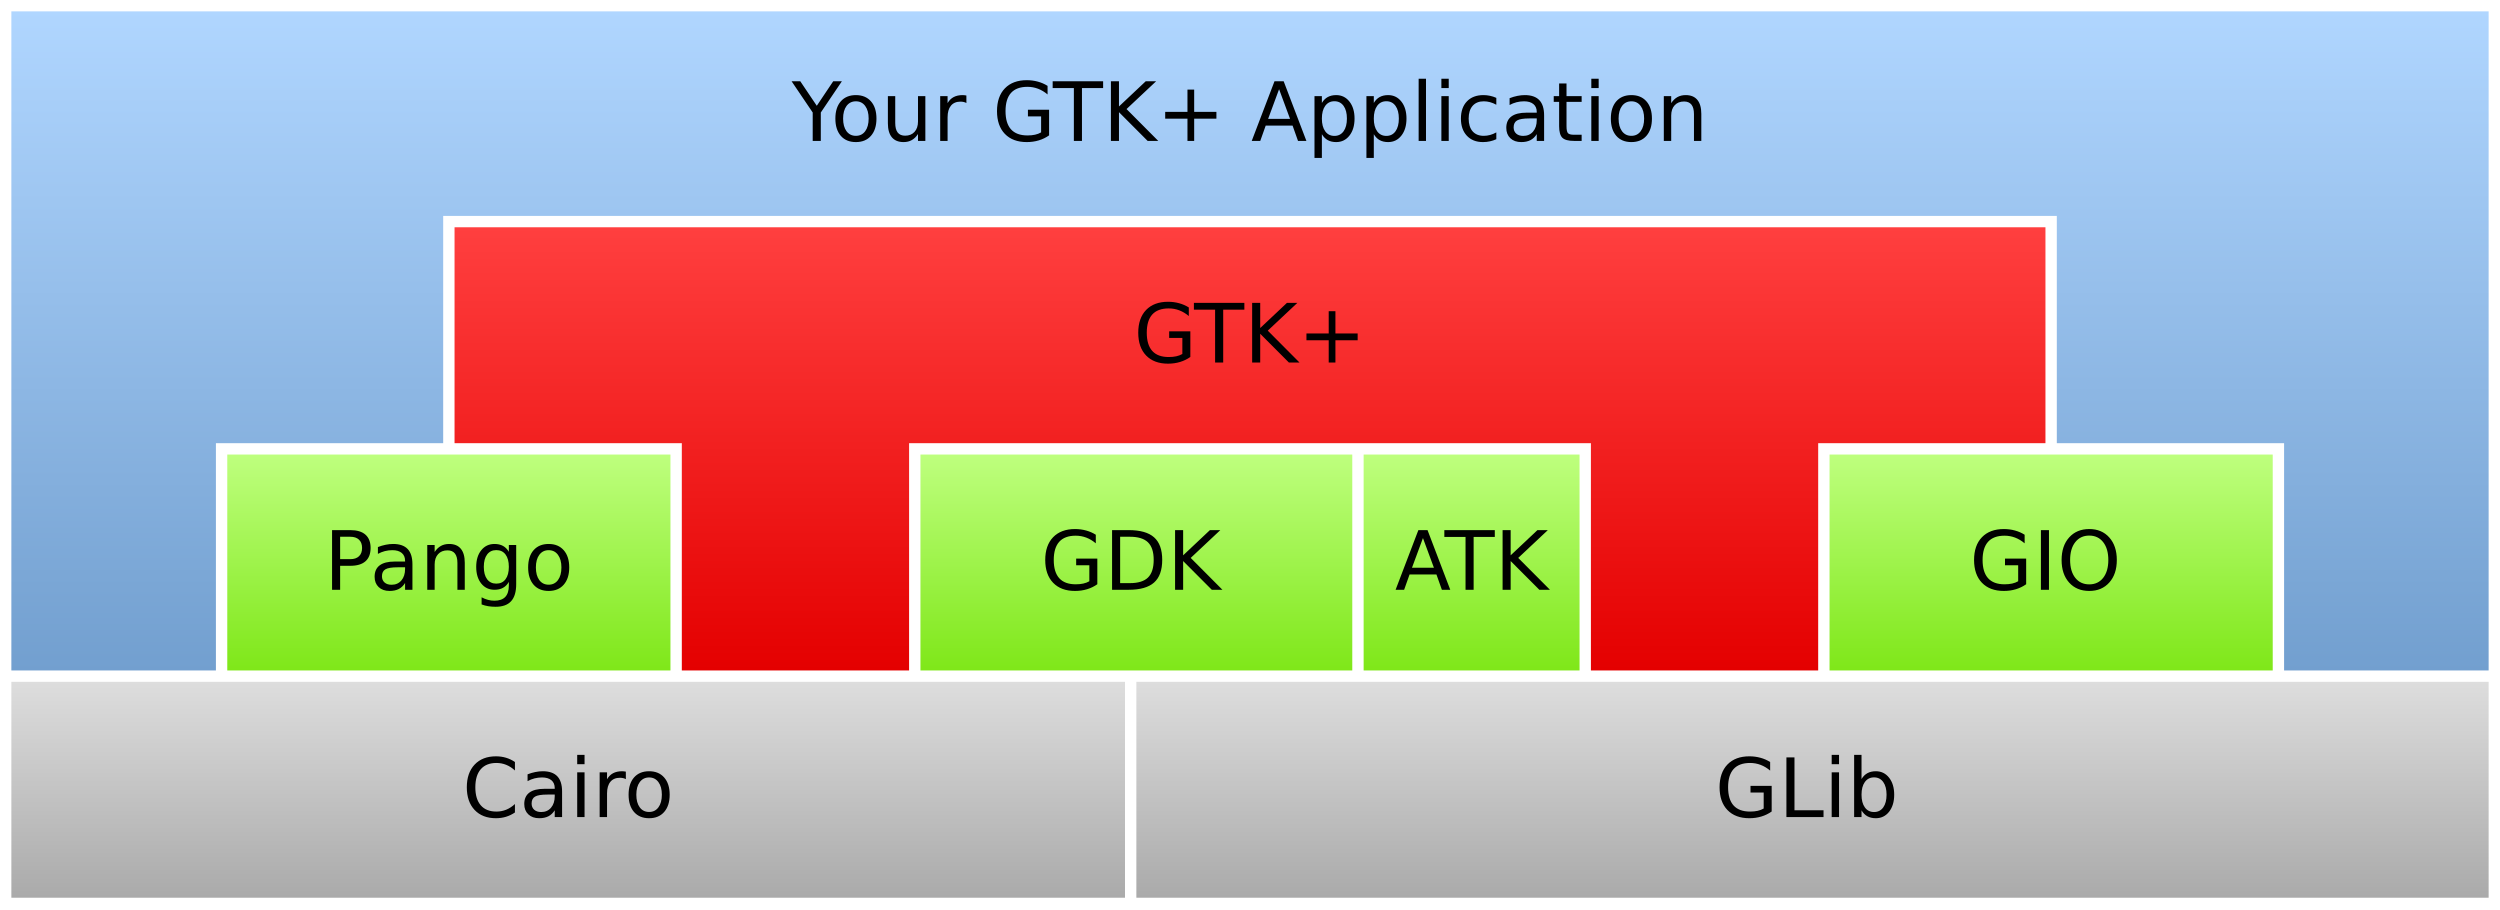
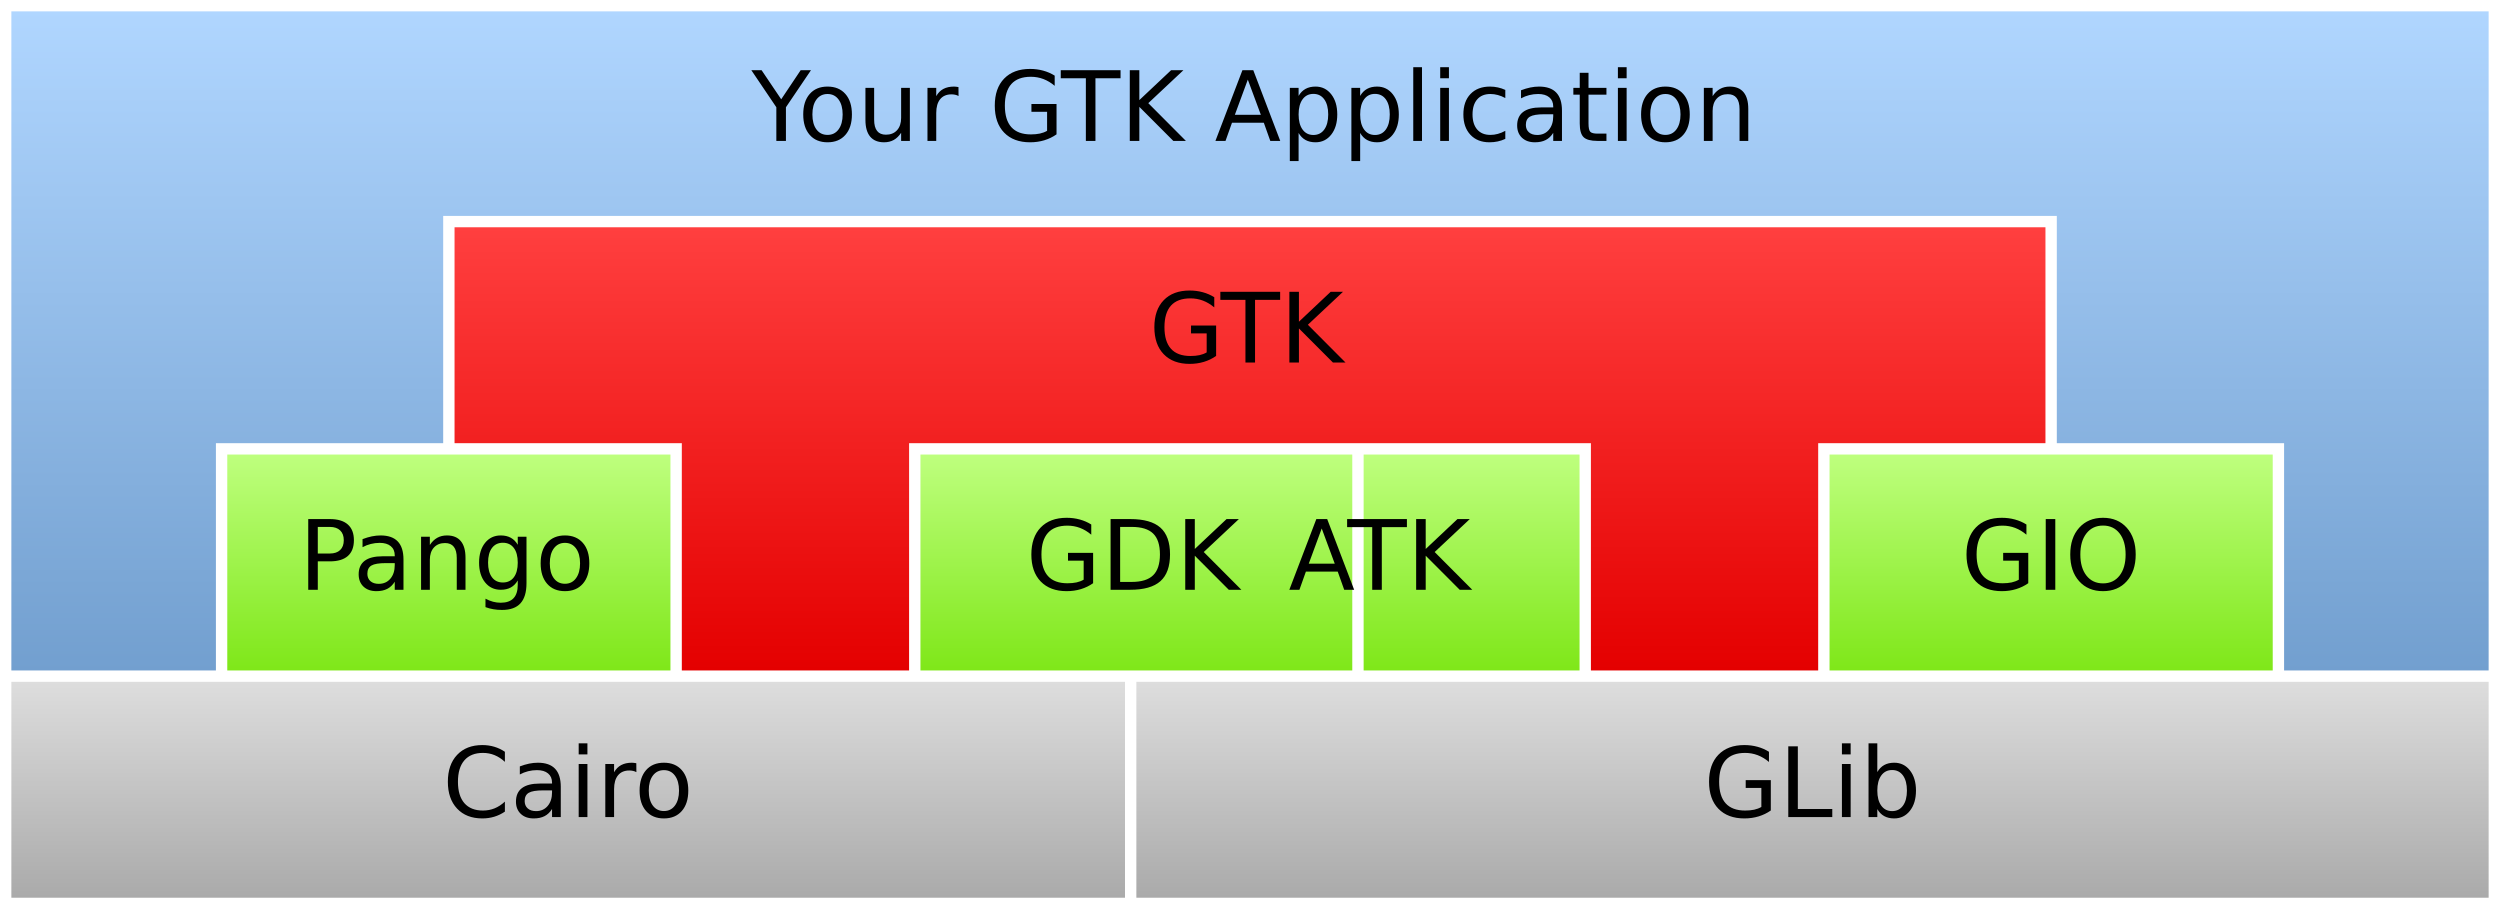
- <svg xmlns="http://www.w3.org/2000/svg" version="1.1" width="1100" height="400">
-   <defs>
+ <svg xmlns="http://www.w3.org/2000/svg" version="1.1" width="1100" height="400" id="svg82">
+   <defs id="defs24">
    <linearGradient id="gtk-grey" x1="0" y1="1" x2="6.123031769111886e-17" y2="0">
-       <stop offset="0%" stop-color="#aaaaaa" />
-       <stop offset="100%" stop-color="#dddddd" />
+       <stop offset="0%" stop-color="#aaaaaa" id="stop4" />
+       <stop offset="100%" stop-color="#dddddd" id="stop6" />
    </linearGradient>
    <linearGradient id="gtk-blue" x1="0" y1="1" x2="6.123031769111886e-17" y2="0">
-       <stop offset="0%" stop-color="#729fcf" />
-       <stop offset="100%" stop-color="#b0d6ff" />
+       <stop offset="0%" stop-color="#729fcf" id="stop9" />
+       <stop offset="100%" stop-color="#b0d6ff" id="stop11" />
    </linearGradient>
    <linearGradient id="gtk-green" x1="0" y1="1" x2="6.123031769111886e-17" y2="0">
-       <stop offset="0%" stop-color="#7fe719" />
-       <stop offset="100%" stop-color="#beff7e" />
+       <stop offset="0%" stop-color="#7fe719" id="stop14" />
+       <stop offset="100%" stop-color="#beff7e" id="stop16" />
    </linearGradient>
-     <linearGradient id="gtk-red" x1="0" y1="1" x2="6.123031769111886e-17" y2="0">
-       <stop offset="0%" stop-color="#e40000" />
-       <stop offset="100%" stop-color="#ff3f3f" />
+     <linearGradient id="gtk-red" x1="105.56" y1="558.925" x2="105.56" y2="189.466" gradientTransform="scale(1.894662,0.5277987)" gradientUnits="userSpaceOnUse">
+       <stop offset="0%" stop-color="#e40000" id="stop19" />
+       <stop offset="100%" stop-color="#ff3f3f" id="stop21" />
    </linearGradient>
  </defs>
  <g id="yourapp">
-     <path fill="url(#gtk-blue)" stroke="none" d="M5,5L1095,5L1095,295L1005,295L1005,195L905,195L905,95L195,95L195,195L95,195L95,295L5,295Z" style="opacity: 1; fill-opacity: 1; " opacity="1" fill-opacity="1" />
-     <text x="550" y="62" text-anchor="middle" style="text-anchor: middle; font: normal normal normal 10px/normal Arial; font-size: 36px; font-family: 'DejaVu Sans', 'Bitstream Vera Sans', sans-serif; " font="10px &quot;Arial&quot;" stroke="none" fill="#000000" font-size="36px" font-family="&quot;DejaVu Sans&quot;, &quot;Bitstream Vera Sans&quot;, sans-serif">
-       <tspan>Your GTK+ Application</tspan>
+     <path fill="url(#gtk-blue)" stroke="none" d="M5,5L1095,5L1095,295L1005,295L1005,195L905,195L905,95L195,95L195,195L95,195L95,295L5,295Z" style="opacity: 1; fill-opacity: 1; " opacity="1" fill-opacity="1" id="path26" />
+     <text x="330.667" y="62" style="font-style:normal;font-variant:normal;font-weight:normal;font-stretch:normal;font-size:10px;line-height:normal;font-family:'DejaVu Sans', 'Bitstream Vera Sans', sans-serif;text-align:start;text-anchor:start;fill:#000000;stroke:none" font="10px &quot;Arial&quot;" font-size="36px" id="text30">
+       <tspan id="tspan28" style="font-size:42.667px;text-align:start;text-anchor:start">Your GTK Application</tspan>
    </text>
  </g>
-   <g id="gtk">
-     <path fill="url(#gtk-red)" stroke="none" d="M200,100L900,100L900,195L800,195L800,295L700,295L700,195L400,195L400,295L300,295L300,195L200,195Z" style="opacity: 1; fill-opacity: 1; " opacity="1" fill-opacity="1" />
-     <text x="550" y="159.5" text-anchor="middle" style="text-anchor: middle; font: normal normal normal 10px/normal Arial; font-size: 36px; font-family: 'DejaVu Sans', 'Bitstream Vera Sans', sans-serif; " font="10px &quot;Arial&quot;" stroke="none" fill="#000000" font-size="36px" font-family="&quot;DejaVu Sans&quot;, &quot;Bitstream Vera Sans&quot;, sans-serif">
-       <tspan>GTK+</tspan>
-     </text>
-   </g>
+   <path id="path33" style="opacity:1;fill:url(#gtk-red);fill-opacity:1;stroke:none" d="m 200,100 h 700 v 95 H 800 V 295 H 700 V 195 H 400 V 295 H 300 V 195 H 200 Z" />
+   <text id="text37" font-size="36px" font="10px &quot;Arial&quot;" style="font-style:normal;font-variant:normal;font-weight:normal;font-stretch:normal;font-size:10px;line-height:normal;font-family:'DejaVu Sans', 'Bitstream Vera Sans', sans-serif;text-align:start;text-anchor:start;fill:#000000;stroke:none" y="159.5" x="505.531">
+     <tspan style="font-size:42.667px;text-align:start;text-anchor:start" id="tspan35">GTK</tspan>
+   </text>
  <g id="pango">
-     <path fill="url(#gtk-green)" stroke="none" d="M100,200L295,200L295,295L100,295Z" style="opacity: 1; fill-opacity: 1; " opacity="1" fill-opacity="1" />
-     <text x="197.5" y="259.5" text-anchor="middle" style="text-anchor: middle; font: normal normal normal 10px/normal Arial; font-size: 36px; font-family: 'DejaVu Sans', 'Bitstream Vera Sans', sans-serif; " font="10px &quot;Arial&quot;" stroke="none" fill="#000000" font-size="36px" font-family="&quot;DejaVu Sans&quot;, &quot;Bitstream Vera Sans&quot;, sans-serif">
-       <tspan>Pango</tspan>
+     <path fill="url(#gtk-green)" stroke="none" d="M100,200L295,200L295,295L100,295Z" style="opacity: 1; fill-opacity: 1; " opacity="1" fill-opacity="1" id="path40" />
+     <text x="131.438" y="259.5" style="font-style:normal;font-variant:normal;font-weight:normal;font-stretch:normal;font-size:10px;line-height:normal;font-family:'DejaVu Sans', 'Bitstream Vera Sans', sans-serif;text-align:start;text-anchor:start;fill:#000000;stroke:none" font="10px &quot;Arial&quot;" font-size="36px" id="text44">
+       <tspan id="tspan42" style="font-size:42.667px;text-align:start;text-anchor:start">Pango</tspan>
    </text>
  </g>
  <g id="gdk">
-     <path fill="url(#gtk-green)" stroke="none" d="M405,200L595,200L595,295L405,295Z" style="opacity: 1; fill-opacity: 1; " opacity="1" fill-opacity="1" />
-     <text x="497.5" y="259.5" text-anchor="middle" style="text-anchor: middle; font: normal normal normal 10px/normal Arial; font-size: 36px; font-family: 'DejaVu Sans', 'Bitstream Vera Sans', sans-serif; " font="10px &quot;Arial&quot;" stroke="none" fill="#000000" font-size="36px" font-family="&quot;DejaVu Sans&quot;, &quot;Bitstream Vera Sans&quot;, sans-serif">
-       <tspan>GDK</tspan>
+     <path fill="url(#gtk-green)" stroke="none" d="M405,200L595,200L595,295L405,295Z" style="opacity: 1; fill-opacity: 1; " opacity="1" fill-opacity="1" id="path47" />
+     <text x="451.406" y="259.5" style="font-style:normal;font-variant:normal;font-weight:normal;font-stretch:normal;font-size:10px;line-height:normal;font-family:'DejaVu Sans', 'Bitstream Vera Sans', sans-serif;text-align:start;text-anchor:start;fill:#000000;stroke:none" font="10px &quot;Arial&quot;" font-size="36px" id="text51">
+       <tspan id="tspan49" style="font-size:42.667px;text-align:start;text-anchor:start">GDK</tspan>
    </text>
  </g>
  <g id="atk">
-     <path fill="url(#gtk-green)" stroke="none" d="M600,200L695,200L695,295L600,295Z" style="opacity: 1; fill-opacity: 1; " opacity="1" fill-opacity="1" />
-     <text x="647.5" y="259.5" text-anchor="middle" style="text-anchor: middle; font: normal normal normal 10px/normal Arial; font-size: 36px; font-family: 'DejaVu Sans', 'Bitstream Vera Sans', sans-serif; " font="10px &quot;Arial&quot;" stroke="none" fill="#000000" font-size="36px" font-family="&quot;DejaVu Sans&quot;, &quot;Bitstream Vera Sans&quot;, sans-serif">
-       <tspan>ATK</tspan>
+     <path fill="url(#gtk-green)" stroke="none" d="M600,200L695,200L695,295L600,295Z" style="opacity: 1; fill-opacity: 1; " opacity="1" fill-opacity="1" id="path54" />
+     <text x="606.938" y="259.5" style="font-style:normal;font-variant:normal;font-weight:normal;font-stretch:normal;font-size:10px;line-height:normal;font-family:'DejaVu Sans', 'Bitstream Vera Sans', sans-serif;text-anchor:middle;fill:#000000;stroke:none" font="10px &quot;Arial&quot;" font-size="36px" id="text58">
+       <tspan id="tspan56" style="font-size:42.667px;text-align:start;text-anchor:start">ATK</tspan>
    </text>
  </g>
  <g id="gio">
-     <path fill="url(#gtk-green)" stroke="none" d="M805,200L1000,200L1000,295L805,295Z" style="opacity: 1; fill-opacity: 1; " opacity="1" fill-opacity="1" />
-     <text x="900" y="259.5" text-anchor="middle" style="text-anchor: middle; font: normal normal normal 10px/normal Arial; font-size: 36px; font-family: 'DejaVu Sans', 'Bitstream Vera Sans', sans-serif; " font="10px &quot;Arial&quot;" stroke="none" fill="#000000" font-size="36px" font-family="&quot;DejaVu Sans&quot;, &quot;Bitstream Vera Sans&quot;, sans-serif">
-       <tspan>GIO</tspan>
+     <path fill="url(#gtk-green)" stroke="none" d="M805,200L1000,200L1000,295L805,295Z" style="opacity: 1; fill-opacity: 1; " opacity="1" fill-opacity="1" id="path61" />
+     <text x="862.875" y="259.5" style="font-style:normal;font-variant:normal;font-weight:normal;font-stretch:normal;font-size:10px;line-height:normal;font-family:'DejaVu Sans', 'Bitstream Vera Sans', sans-serif;text-align:start;text-anchor:start;fill:#000000;stroke:none" font="10px &quot;Arial&quot;" font-size="36px" id="text65">
+       <tspan id="tspan63" style="font-size:42.667px;text-align:start;text-anchor:start">GIO</tspan>
    </text>
  </g>
  <g id="cairo">
-     <path fill="url(#gtk-grey)" stroke="none" d="M5,300L495,300L495,395L5,395Z" style="opacity: 1; fill-opacity: 1; " opacity="1" fill-opacity="1" />
-     <text x="250" y="359.5" text-anchor="middle" style="text-anchor: middle; font: normal normal normal 10px/normal Arial; font-size: 36px; font-family: 'DejaVu Sans', 'Bitstream Vera Sans', sans-serif; " font="10px &quot;Arial&quot;" stroke="none" fill="#000000" font-size="36px" font-family="&quot;DejaVu Sans&quot;, &quot;Bitstream Vera Sans&quot;, sans-serif">
-       <tspan>Cairo</tspan>
+     <path fill="url(#gtk-grey)" stroke="none" d="M5,300L495,300L495,395L5,395Z" style="opacity: 1; fill-opacity: 1; " opacity="1" fill-opacity="1" id="path68" />
+     <text x="194.667" y="359.5" style="font-style:normal;font-variant:normal;font-weight:normal;font-stretch:normal;font-size:10px;line-height:normal;font-family:'DejaVu Sans', 'Bitstream Vera Sans', sans-serif;text-align:start;text-anchor:start;fill:#000000;stroke:none" font="10px &quot;Arial&quot;" font-size="36px" id="text72">
+       <tspan id="tspan70" style="font-size:42.667px;text-align:start;text-anchor:start">Cairo</tspan>
    </text>
  </g>
  <g id="glib">
-     <path fill="url(#gtk-grey)" stroke="none" d="M500,300L1095,300L1095,395L500,395Z" style="opacity: 1; fill-opacity: 1; " opacity="1" fill-opacity="1" />
-     <text x="795" y="359.5" text-anchor="middle" style="text-anchor: middle; font: normal normal normal 10px/normal Arial; font-size: 36px; font-family: 'DejaVu Sans', 'Bitstream Vera Sans', sans-serif; " font="10px &quot;Arial&quot;" stroke="none" fill="#000000" font-size="36px" font-family="&quot;DejaVu Sans&quot;, &quot;Bitstream Vera Sans&quot;, sans-serif">
-       <tspan>GLib</tspan>
+     <path fill="url(#gtk-grey)" stroke="none" d="M500,300L1095,300L1095,395L500,395Z" style="opacity: 1; fill-opacity: 1; " opacity="1" fill-opacity="1" id="path75" />
+     <text x="749.594" y="359.5" style="font-style:normal;font-variant:normal;font-weight:normal;font-stretch:normal;font-size:10px;line-height:normal;font-family:'DejaVu Sans', 'Bitstream Vera Sans', sans-serif;text-align:start;text-anchor:start;fill:#000000;stroke:none" font="10px &quot;Arial&quot;" font-size="36px" id="text79">
+       <tspan id="tspan77" style="font-size:42.667px;text-align:start;text-anchor:start">GLib</tspan>
    </text>
  </g>
</svg>
